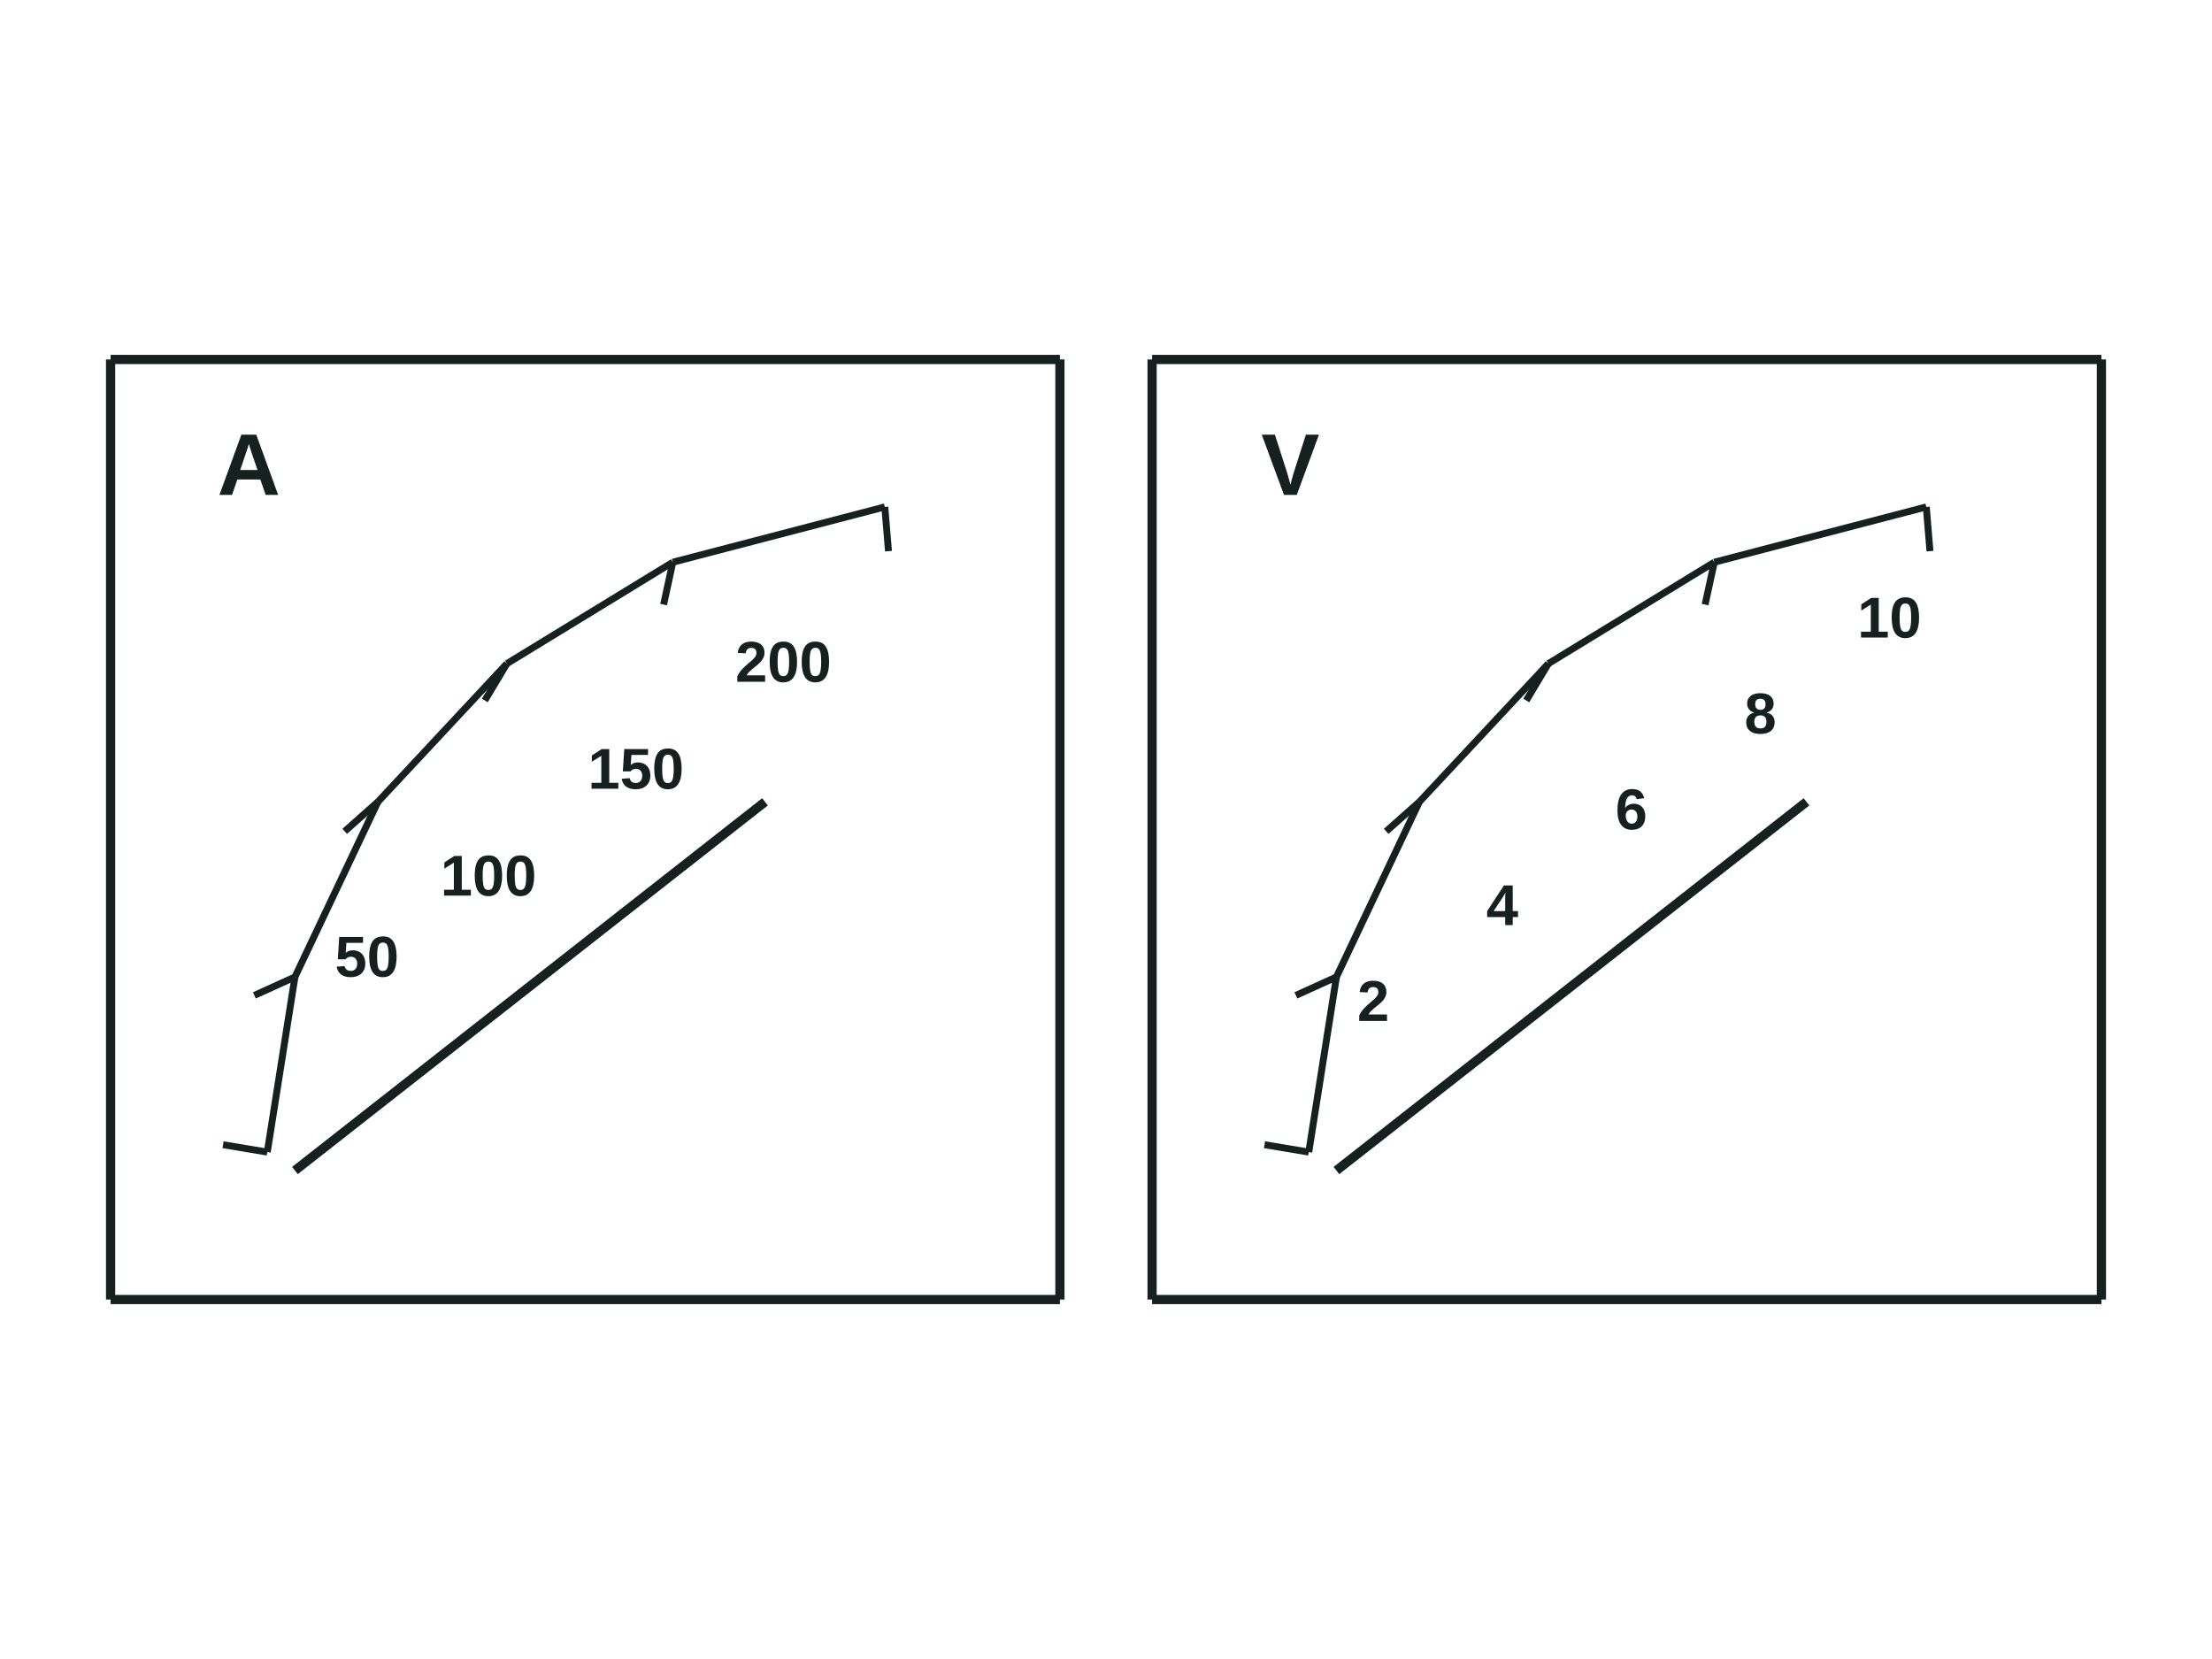
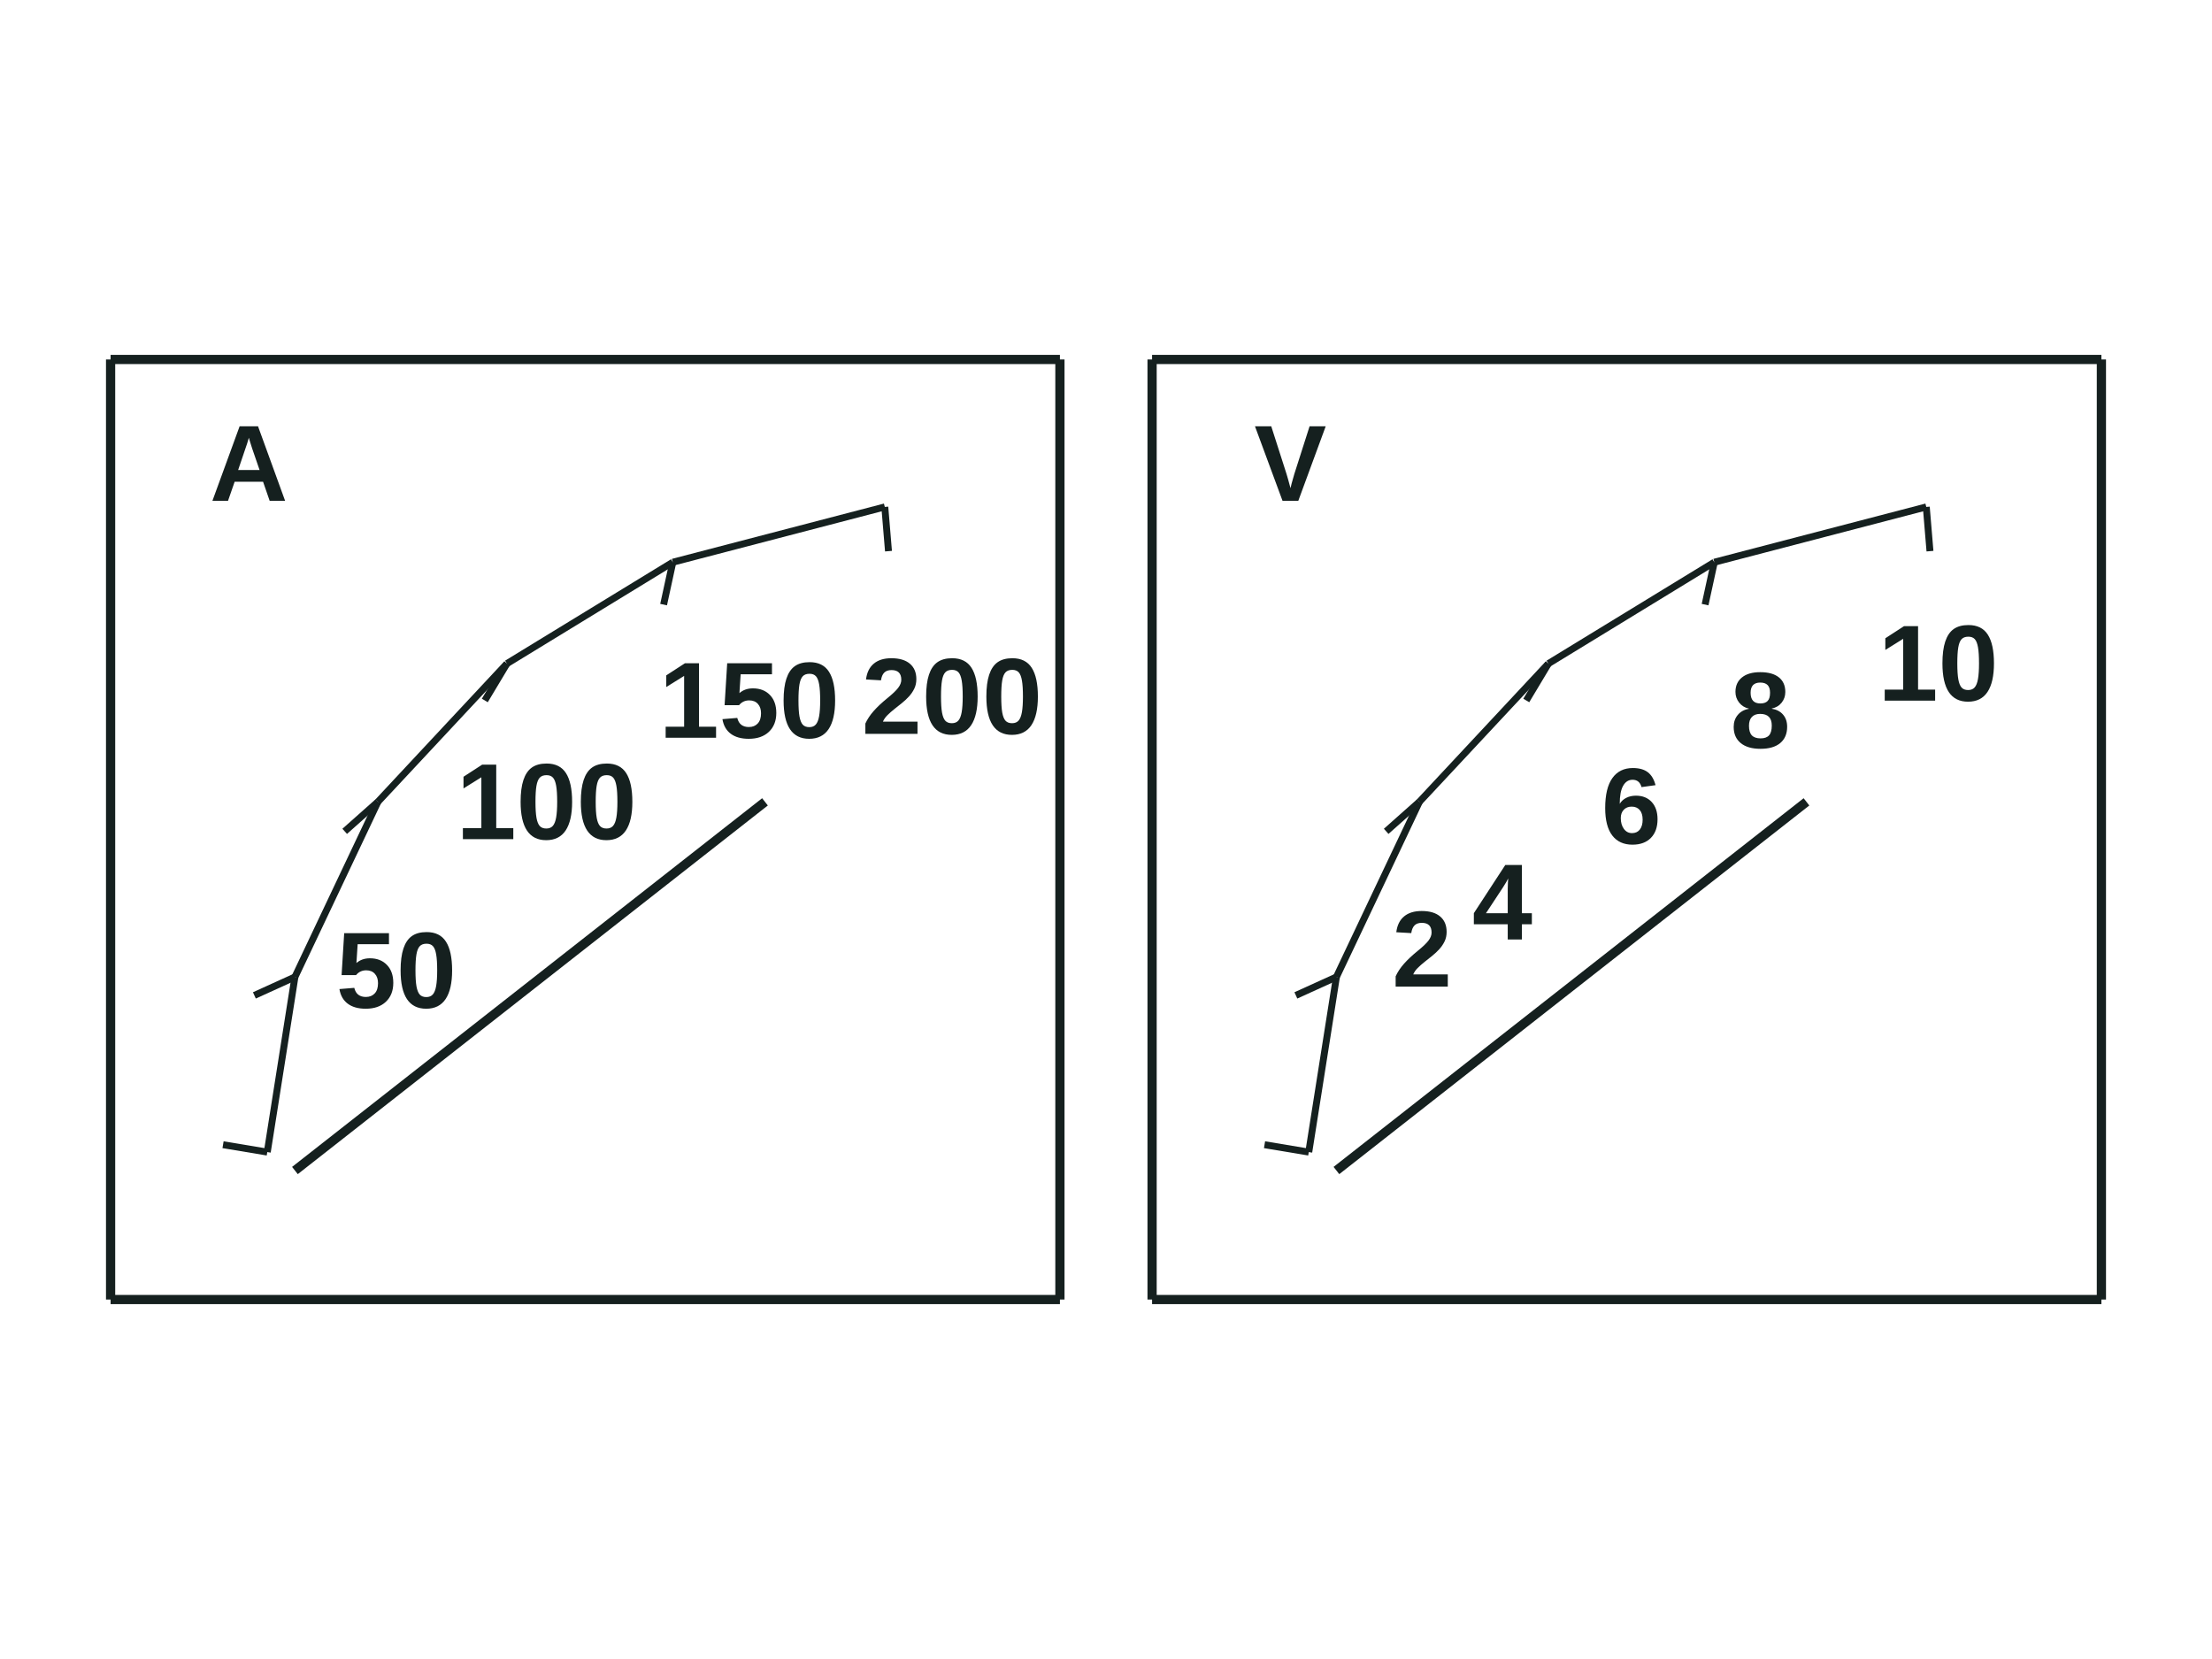
<svg xmlns="http://www.w3.org/2000/svg" width="960" height="720" style="overflow: hidden; display: block; background: var(--ld-figure-paper, #ffffff);" viewBox="0 0 960 720">
  <defs>
    <filter id="ld-fig-09_f1" width="300%" height="300%" filterUnits="userSpaceOnUse">
      <feOffset in="SourceGraphic" result="offOut" dx="5" dy="5" />
      <feColorMatrix in="offOut" result="colorOut" type="matrix" values="0.1 0 0 0 0  0 0.1 0 0 0  0 0 0.1 0 0  0 0 0 1 0" />
      <feGaussianBlur in="colorOut" result="blurOut" stdDeviation="3" />
      <feBlend in="SourceGraphic" in2="blurOut" mode="normal" />
    </filter>
    <clipPath id="ld-fig-09_ClipFull">
      <rect x="0" y="0" width="960" height="720" rx="10" ry="10" />
    </clipPath>
  </defs>
  <g />
  <g />
  <g />
  <g>
    <polygon id="ld-fig-09_ld-amp-frame" fill="var(--ld-figure-paper, #ffffff)" pointer-events="visiblePainted" fill-opacity="1" tabindex="-1" stroke="none" fill-rule="evenodd" points="48,564 460,564 460,156 48,156" display="inline" style="position: absolute; transition: fill 100ms, fill-opacity 100ms, stroke 100ms, stroke-opacity 100ms, stroke-width 100ms; clip-path: url(&quot;#ld-fig-09_ClipFull&quot;); visibility: inherit;" />
    <polygon id="ld-fig-09_ld-volt-frame" fill="var(--ld-figure-paper, #ffffff)" pointer-events="visiblePainted" fill-opacity="1" tabindex="-1" stroke="none" fill-rule="evenodd" points="500,564 912,564 912,156 500,156" display="inline" style="position: absolute; transition: fill 100ms, fill-opacity 100ms, stroke 100ms, stroke-opacity 100ms, stroke-width 100ms; clip-path: url(&quot;#ld-fig-09_ClipFull&quot;); visibility: inherit;" />
  </g>
  <g />
  <g>
    <path id="ld-fig-09_jxgBoard1G1" stroke-linecap="round" stroke-linejoin="round" fill-rule="evenodd" stroke="#D55E00" stroke-opacity="1" stroke-width="1px" pointer-events="visibleStroke" fill-opacity="0" tabindex="null" d="M 0 0" display="none" style="position: absolute; transition: fill 100ms, fill-opacity 100ms, stroke 100ms, stroke-opacity 100ms, stroke-width 100ms; clip-path: url(&quot;#ld-fig-09_ClipFull&quot;); visibility: hidden;" />
    <path id="ld-fig-09_jxgBoard1G2" stroke-linecap="round" stroke-linejoin="round" fill-rule="evenodd" stroke="#D55E00" stroke-opacity="1" stroke-width="1px" pointer-events="visibleStroke" fill-opacity="0" tabindex="null" d="M 0 0" display="none" style="position: absolute; transition: fill 100ms, fill-opacity 100ms, stroke 100ms, stroke-opacity 100ms, stroke-width 100ms; clip-path: url(&quot;#ld-fig-09_ClipFull&quot;); visibility: hidden;" />
    <line id="ld-fig-09_jxgBoard1L7" stroke="var(--ld-figure-ink, #15201f)" stroke-opacity="1" stroke-width="4px" pointer-events="visibleStroke" fill-opacity="0" tabindex="-1" x1="460" y1="564" x2="460" y2="156" stroke-linecap="butt" display="inline" style="position: absolute; clip-path: url(&quot;#ld-fig-09_ClipFull&quot;); visibility: inherit;" />
    <line id="ld-fig-09_jxgBoard1L8" stroke="var(--ld-figure-ink, #15201f)" stroke-opacity="1" stroke-width="4px" pointer-events="visibleStroke" fill-opacity="0" tabindex="-1" x1="460" y1="156" x2="48" y2="156" stroke-linecap="butt" display="inline" style="position: absolute; clip-path: url(&quot;#ld-fig-09_ClipFull&quot;); visibility: inherit;" />
    <line id="ld-fig-09_jxgBoard1L9" stroke="var(--ld-figure-ink, #15201f)" stroke-opacity="1" stroke-width="4px" pointer-events="visibleStroke" fill-opacity="0" tabindex="-1" x1="48" y1="156" x2="48" y2="564" stroke-linecap="butt" display="inline" style="position: absolute; clip-path: url(&quot;#ld-fig-09_ClipFull&quot;); visibility: inherit;" />
    <line id="ld-fig-09_jxgBoard1L10" stroke="var(--ld-figure-ink, #15201f)" stroke-opacity="1" stroke-width="4px" pointer-events="visibleStroke" fill-opacity="0" tabindex="-1" x1="48" y1="564" x2="460" y2="564" stroke-linecap="butt" display="inline" style="position: absolute; clip-path: url(&quot;#ld-fig-09_ClipFull&quot;); visibility: inherit;" />
    <line id="ld-fig-09_jxgBoard1L52" stroke="var(--ld-figure-ink, #15201f)" stroke-opacity="1" stroke-width="4px" pointer-events="visibleStroke" fill-opacity="0" tabindex="-1" x1="912" y1="564" x2="912" y2="156" stroke-linecap="butt" display="inline" style="position: absolute; clip-path: url(&quot;#ld-fig-09_ClipFull&quot;); visibility: inherit;" />
    <line id="ld-fig-09_jxgBoard1L53" stroke="var(--ld-figure-ink, #15201f)" stroke-opacity="1" stroke-width="4px" pointer-events="visibleStroke" fill-opacity="0" tabindex="-1" x1="912" y1="156" x2="500" y2="156" stroke-linecap="butt" display="inline" style="position: absolute; clip-path: url(&quot;#ld-fig-09_ClipFull&quot;); visibility: inherit;" />
    <line id="ld-fig-09_jxgBoard1L54" stroke="var(--ld-figure-ink, #15201f)" stroke-opacity="1" stroke-width="4px" pointer-events="visibleStroke" fill-opacity="0" tabindex="-1" x1="500" y1="156" x2="500" y2="564" stroke-linecap="butt" display="inline" style="position: absolute; clip-path: url(&quot;#ld-fig-09_ClipFull&quot;); visibility: inherit;" />
    <line id="ld-fig-09_jxgBoard1L55" stroke="var(--ld-figure-ink, #15201f)" stroke-opacity="1" stroke-width="4px" pointer-events="visibleStroke" fill-opacity="0" tabindex="-1" x1="500" y1="564" x2="912" y2="564" stroke-linecap="butt" display="inline" style="position: absolute; clip-path: url(&quot;#ld-fig-09_ClipFull&quot;); visibility: inherit;" />
  </g>
  <g />
  <g>
    <line id="ld-fig-09_ld-amp-scale-1" stroke="var(--ld-figure-ink, #15201f)" stroke-opacity="1" stroke-width="3px" pointer-events="visibleStroke" fill-opacity="0" tabindex="-1" x1="116" y1="500" x2="128" y2="424" stroke-linecap="butt" display="inline" style="position: absolute; clip-path: url(&quot;#ld-fig-09_ClipFull&quot;); visibility: inherit;" />
    <line id="ld-fig-09_ld-amp-scale-2" stroke="var(--ld-figure-ink, #15201f)" stroke-opacity="1" stroke-width="3px" pointer-events="visibleStroke" fill-opacity="0" tabindex="-1" x1="128" y1="424" x2="164" y2="348" stroke-linecap="butt" display="inline" style="position: absolute; clip-path: url(&quot;#ld-fig-09_ClipFull&quot;); visibility: inherit;" />
    <line id="ld-fig-09_ld-amp-scale-3" stroke="var(--ld-figure-ink, #15201f)" stroke-opacity="1" stroke-width="3px" pointer-events="visibleStroke" fill-opacity="0" tabindex="-1" x1="164" y1="348" x2="220" y2="288" stroke-linecap="butt" display="inline" style="position: absolute; clip-path: url(&quot;#ld-fig-09_ClipFull&quot;); visibility: inherit;" />
    <line id="ld-fig-09_ld-amp-scale-4" stroke="var(--ld-figure-ink, #15201f)" stroke-opacity="1" stroke-width="3px" pointer-events="visibleStroke" fill-opacity="0" tabindex="-1" x1="220" y1="288" x2="292" y2="244" stroke-linecap="butt" display="inline" style="position: absolute; clip-path: url(&quot;#ld-fig-09_ClipFull&quot;); visibility: inherit;" />
    <line id="ld-fig-09_ld-amp-scale-5" stroke="var(--ld-figure-ink, #15201f)" stroke-opacity="1" stroke-width="3px" pointer-events="visibleStroke" fill-opacity="0" tabindex="-1" x1="292" y1="244" x2="384" y2="220" stroke-linecap="butt" display="inline" style="position: absolute; clip-path: url(&quot;#ld-fig-09_ClipFull&quot;); visibility: inherit;" />
    <line id="ld-fig-09_ld-amp-tick-0" stroke="var(--ld-figure-ink, #15201f)" stroke-opacity="1" stroke-width="3px" pointer-events="visibleStroke" fill-opacity="0" tabindex="-1" x1="116" y1="500" x2="96.8" y2="496.8" stroke-linecap="butt" display="inline" style="position: absolute; clip-path: url(&quot;#ld-fig-09_ClipFull&quot;); visibility: inherit;" />
    <line id="ld-fig-09_ld-amp-tick-1" stroke="var(--ld-figure-ink, #15201f)" stroke-opacity="1" stroke-width="3px" pointer-events="visibleStroke" fill-opacity="0" tabindex="-1" x1="128" y1="424" x2="110.4" y2="432" stroke-linecap="butt" display="inline" style="position: absolute; clip-path: url(&quot;#ld-fig-09_ClipFull&quot;); visibility: inherit;" />
    <line id="ld-fig-09_ld-amp-tick-2" stroke="var(--ld-figure-ink, #15201f)" stroke-opacity="1" stroke-width="3px" pointer-events="visibleStroke" fill-opacity="0" tabindex="-1" x1="164" y1="348" x2="149.6" y2="360.8" stroke-linecap="butt" display="inline" style="position: absolute; clip-path: url(&quot;#ld-fig-09_ClipFull&quot;); visibility: inherit;" />
    <line id="ld-fig-09_ld-amp-tick-3" stroke="var(--ld-figure-ink, #15201f)" stroke-opacity="1" stroke-width="3px" pointer-events="visibleStroke" fill-opacity="0" tabindex="-1" x1="220" y1="288" x2="210.4" y2="304" stroke-linecap="butt" display="inline" style="position: absolute; clip-path: url(&quot;#ld-fig-09_ClipFull&quot;); visibility: inherit;" />
    <line id="ld-fig-09_ld-amp-tick-4" stroke="var(--ld-figure-ink, #15201f)" stroke-opacity="1" stroke-width="3px" pointer-events="visibleStroke" fill-opacity="0" tabindex="-1" x1="292" y1="244" x2="288" y2="262.4" stroke-linecap="butt" display="inline" style="position: absolute; clip-path: url(&quot;#ld-fig-09_ClipFull&quot;); visibility: inherit;" />
    <line id="ld-fig-09_ld-amp-tick-5" stroke="var(--ld-figure-ink, #15201f)" stroke-opacity="1" stroke-width="3px" pointer-events="visibleStroke" fill-opacity="0" tabindex="-1" x1="384" y1="220" x2="385.6" y2="239.2" stroke-linecap="butt" display="inline" style="position: absolute; clip-path: url(&quot;#ld-fig-09_ClipFull&quot;); visibility: inherit;" />
    <line id="ld-fig-09_ld-amp-needle" stroke="var(--ld-figure-accent, #15201f)" stroke-opacity="1" stroke-width="4px" pointer-events="visibleStroke" fill-opacity="0" tabindex="-1" x1="128" y1="508" x2="332" y2="348" stroke-linecap="butt" display="inline" style="position: absolute; clip-path: url(&quot;#ld-fig-09_ClipFull&quot;); visibility: inherit;" />
    <line id="ld-fig-09_ld-volt-scale-1" stroke="var(--ld-figure-ink, #15201f)" stroke-opacity="1" stroke-width="3px" pointer-events="visibleStroke" fill-opacity="0" tabindex="-1" x1="568" y1="500" x2="580" y2="424" stroke-linecap="butt" display="inline" style="position: absolute; clip-path: url(&quot;#ld-fig-09_ClipFull&quot;); visibility: inherit;" />
    <line id="ld-fig-09_ld-volt-scale-2" stroke="var(--ld-figure-ink, #15201f)" stroke-opacity="1" stroke-width="3px" pointer-events="visibleStroke" fill-opacity="0" tabindex="-1" x1="580" y1="424" x2="616" y2="348" stroke-linecap="butt" display="inline" style="position: absolute; clip-path: url(&quot;#ld-fig-09_ClipFull&quot;); visibility: inherit;" />
    <line id="ld-fig-09_ld-volt-scale-3" stroke="var(--ld-figure-ink, #15201f)" stroke-opacity="1" stroke-width="3px" pointer-events="visibleStroke" fill-opacity="0" tabindex="-1" x1="616" y1="348" x2="672" y2="288" stroke-linecap="butt" display="inline" style="position: absolute; clip-path: url(&quot;#ld-fig-09_ClipFull&quot;); visibility: inherit;" />
    <line id="ld-fig-09_ld-volt-scale-4" stroke="var(--ld-figure-ink, #15201f)" stroke-opacity="1" stroke-width="3px" pointer-events="visibleStroke" fill-opacity="0" tabindex="-1" x1="672" y1="288" x2="744" y2="244" stroke-linecap="butt" display="inline" style="position: absolute; clip-path: url(&quot;#ld-fig-09_ClipFull&quot;); visibility: inherit;" />
    <line id="ld-fig-09_ld-volt-scale-5" stroke="var(--ld-figure-ink, #15201f)" stroke-opacity="1" stroke-width="3px" pointer-events="visibleStroke" fill-opacity="0" tabindex="-1" x1="744" y1="244" x2="836" y2="220" stroke-linecap="butt" display="inline" style="position: absolute; clip-path: url(&quot;#ld-fig-09_ClipFull&quot;); visibility: inherit;" />
    <line id="ld-fig-09_ld-volt-tick-0" stroke="var(--ld-figure-ink, #15201f)" stroke-opacity="1" stroke-width="3px" pointer-events="visibleStroke" fill-opacity="0" tabindex="-1" x1="568" y1="500" x2="548.8" y2="496.8" stroke-linecap="butt" display="inline" style="position: absolute; clip-path: url(&quot;#ld-fig-09_ClipFull&quot;); visibility: inherit;" />
    <line id="ld-fig-09_ld-volt-tick-1" stroke="var(--ld-figure-ink, #15201f)" stroke-opacity="1" stroke-width="3px" pointer-events="visibleStroke" fill-opacity="0" tabindex="-1" x1="580" y1="424" x2="562.4" y2="432" stroke-linecap="butt" display="inline" style="position: absolute; clip-path: url(&quot;#ld-fig-09_ClipFull&quot;); visibility: inherit;" />
    <line id="ld-fig-09_ld-volt-tick-2" stroke="var(--ld-figure-ink, #15201f)" stroke-opacity="1" stroke-width="3px" pointer-events="visibleStroke" fill-opacity="0" tabindex="-1" x1="616" y1="348" x2="601.6" y2="360.8" stroke-linecap="butt" display="inline" style="position: absolute; clip-path: url(&quot;#ld-fig-09_ClipFull&quot;); visibility: inherit;" />
    <line id="ld-fig-09_ld-volt-tick-3" stroke="var(--ld-figure-ink, #15201f)" stroke-opacity="1" stroke-width="3px" pointer-events="visibleStroke" fill-opacity="0" tabindex="-1" x1="672" y1="288" x2="662.4" y2="304" stroke-linecap="butt" display="inline" style="position: absolute; clip-path: url(&quot;#ld-fig-09_ClipFull&quot;); visibility: inherit;" />
    <line id="ld-fig-09_ld-volt-tick-4" stroke="var(--ld-figure-ink, #15201f)" stroke-opacity="1" stroke-width="3px" pointer-events="visibleStroke" fill-opacity="0" tabindex="-1" x1="744" y1="244" x2="740" y2="262.4" stroke-linecap="butt" display="inline" style="position: absolute; clip-path: url(&quot;#ld-fig-09_ClipFull&quot;); visibility: inherit;" />
    <line id="ld-fig-09_ld-volt-tick-5" stroke="var(--ld-figure-ink, #15201f)" stroke-opacity="1" stroke-width="3px" pointer-events="visibleStroke" fill-opacity="0" tabindex="-1" x1="836" y1="220" x2="837.6" y2="239.2" stroke-linecap="butt" display="inline" style="position: absolute; clip-path: url(&quot;#ld-fig-09_ClipFull&quot;); visibility: inherit;" />
    <line id="ld-fig-09_ld-volt-needle" stroke="var(--ld-figure-accent, #15201f)" stroke-opacity="1" stroke-width="4px" pointer-events="visibleStroke" fill-opacity="0" tabindex="-1" x1="580" y1="508" x2="784" y2="348" stroke-linecap="butt" display="inline" style="position: absolute; clip-path: url(&quot;#ld-fig-09_ClipFull&quot;); visibility: inherit;" />
  </g>
  <g />
  <g>
    <ellipse id="ld-fig-09_jxgBoard1P3" stroke="#D55E00" stroke-opacity="1" stroke-width="2px" fill="#D55E00" pointer-events="visiblePainted" fill-opacity="1" tabindex="null" cx="48" cy="564" rx="4" ry="4" display="none" style="position: absolute; transition: fill 100ms, fill-opacity 100ms, stroke 100ms, stroke-opacity 100ms, stroke-width 100ms, width 100ms, height 100ms, rx 100ms, ry 100ms; clip-path: url(&quot;#ld-fig-09_ClipFull&quot;); visibility: hidden;" />
    <ellipse id="ld-fig-09_jxgBoard1P4" stroke="#D55E00" stroke-opacity="1" stroke-width="2px" fill="#D55E00" pointer-events="visiblePainted" fill-opacity="1" tabindex="null" cx="460" cy="564" rx="4" ry="4" display="none" style="position: absolute; transition: fill 100ms, fill-opacity 100ms, stroke 100ms, stroke-opacity 100ms, stroke-width 100ms, width 100ms, height 100ms, rx 100ms, ry 100ms; clip-path: url(&quot;#ld-fig-09_ClipFull&quot;); visibility: hidden;" />
    <ellipse id="ld-fig-09_jxgBoard1P5" stroke="#D55E00" stroke-opacity="1" stroke-width="2px" fill="#D55E00" pointer-events="visiblePainted" fill-opacity="1" tabindex="null" cx="460" cy="156" rx="4" ry="4" display="none" style="position: absolute; transition: fill 100ms, fill-opacity 100ms, stroke 100ms, stroke-opacity 100ms, stroke-width 100ms, width 100ms, height 100ms, rx 100ms, ry 100ms; clip-path: url(&quot;#ld-fig-09_ClipFull&quot;); visibility: hidden;" />
    <ellipse id="ld-fig-09_jxgBoard1P6" stroke="#D55E00" stroke-opacity="1" stroke-width="2px" fill="#D55E00" pointer-events="visiblePainted" fill-opacity="1" tabindex="null" cx="48" cy="156" rx="4" ry="4" display="none" style="position: absolute; transition: fill 100ms, fill-opacity 100ms, stroke 100ms, stroke-opacity 100ms, stroke-width 100ms, width 100ms, height 100ms, rx 100ms, ry 100ms; clip-path: url(&quot;#ld-fig-09_ClipFull&quot;); visibility: hidden;" />
    <ellipse id="ld-fig-09_jxgBoard1P12" stroke="#D55E00" stroke-opacity="1" stroke-width="2px" fill="#D55E00" pointer-events="visiblePainted" fill-opacity="1" tabindex="null" cx="116" cy="500" rx="4" ry="4" display="none" style="position: absolute; transition: fill 100ms, fill-opacity 100ms, stroke 100ms, stroke-opacity 100ms, stroke-width 100ms, width 100ms, height 100ms, rx 100ms, ry 100ms; clip-path: url(&quot;#ld-fig-09_ClipFull&quot;); visibility: hidden;" />
    <ellipse id="ld-fig-09_jxgBoard1P13" stroke="#D55E00" stroke-opacity="1" stroke-width="2px" fill="#D55E00" pointer-events="visiblePainted" fill-opacity="1" tabindex="null" cx="128" cy="424" rx="4" ry="4" display="none" style="position: absolute; transition: fill 100ms, fill-opacity 100ms, stroke 100ms, stroke-opacity 100ms, stroke-width 100ms, width 100ms, height 100ms, rx 100ms, ry 100ms; clip-path: url(&quot;#ld-fig-09_ClipFull&quot;); visibility: hidden;" />
    <ellipse id="ld-fig-09_jxgBoard1P15" stroke="#D55E00" stroke-opacity="1" stroke-width="2px" fill="#D55E00" pointer-events="visiblePainted" fill-opacity="1" tabindex="null" cx="128" cy="424" rx="4" ry="4" display="none" style="position: absolute; transition: fill 100ms, fill-opacity 100ms, stroke 100ms, stroke-opacity 100ms, stroke-width 100ms, width 100ms, height 100ms, rx 100ms, ry 100ms; clip-path: url(&quot;#ld-fig-09_ClipFull&quot;); visibility: hidden;" />
    <ellipse id="ld-fig-09_jxgBoard1P16" stroke="#D55E00" stroke-opacity="1" stroke-width="2px" fill="#D55E00" pointer-events="visiblePainted" fill-opacity="1" tabindex="null" cx="164" cy="348" rx="4" ry="4" display="none" style="position: absolute; transition: fill 100ms, fill-opacity 100ms, stroke 100ms, stroke-opacity 100ms, stroke-width 100ms, width 100ms, height 100ms, rx 100ms, ry 100ms; clip-path: url(&quot;#ld-fig-09_ClipFull&quot;); visibility: hidden;" />
    <ellipse id="ld-fig-09_jxgBoard1P18" stroke="#D55E00" stroke-opacity="1" stroke-width="2px" fill="#D55E00" pointer-events="visiblePainted" fill-opacity="1" tabindex="null" cx="164" cy="348" rx="4" ry="4" display="none" style="position: absolute; transition: fill 100ms, fill-opacity 100ms, stroke 100ms, stroke-opacity 100ms, stroke-width 100ms, width 100ms, height 100ms, rx 100ms, ry 100ms; clip-path: url(&quot;#ld-fig-09_ClipFull&quot;); visibility: hidden;" />
    <ellipse id="ld-fig-09_jxgBoard1P19" stroke="#D55E00" stroke-opacity="1" stroke-width="2px" fill="#D55E00" pointer-events="visiblePainted" fill-opacity="1" tabindex="null" cx="220" cy="288" rx="4" ry="4" display="none" style="position: absolute; transition: fill 100ms, fill-opacity 100ms, stroke 100ms, stroke-opacity 100ms, stroke-width 100ms, width 100ms, height 100ms, rx 100ms, ry 100ms; clip-path: url(&quot;#ld-fig-09_ClipFull&quot;); visibility: hidden;" />
    <ellipse id="ld-fig-09_jxgBoard1P21" stroke="#D55E00" stroke-opacity="1" stroke-width="2px" fill="#D55E00" pointer-events="visiblePainted" fill-opacity="1" tabindex="null" cx="220" cy="288" rx="4" ry="4" display="none" style="position: absolute; transition: fill 100ms, fill-opacity 100ms, stroke 100ms, stroke-opacity 100ms, stroke-width 100ms, width 100ms, height 100ms, rx 100ms, ry 100ms; clip-path: url(&quot;#ld-fig-09_ClipFull&quot;); visibility: hidden;" />
    <ellipse id="ld-fig-09_jxgBoard1P22" stroke="#D55E00" stroke-opacity="1" stroke-width="2px" fill="#D55E00" pointer-events="visiblePainted" fill-opacity="1" tabindex="null" cx="292" cy="244" rx="4" ry="4" display="none" style="position: absolute; transition: fill 100ms, fill-opacity 100ms, stroke 100ms, stroke-opacity 100ms, stroke-width 100ms, width 100ms, height 100ms, rx 100ms, ry 100ms; clip-path: url(&quot;#ld-fig-09_ClipFull&quot;); visibility: hidden;" />
    <ellipse id="ld-fig-09_jxgBoard1P24" stroke="#D55E00" stroke-opacity="1" stroke-width="2px" fill="#D55E00" pointer-events="visiblePainted" fill-opacity="1" tabindex="null" cx="292" cy="244" rx="4" ry="4" display="none" style="position: absolute; transition: fill 100ms, fill-opacity 100ms, stroke 100ms, stroke-opacity 100ms, stroke-width 100ms, width 100ms, height 100ms, rx 100ms, ry 100ms; clip-path: url(&quot;#ld-fig-09_ClipFull&quot;); visibility: hidden;" />
    <ellipse id="ld-fig-09_jxgBoard1P25" stroke="#D55E00" stroke-opacity="1" stroke-width="2px" fill="#D55E00" pointer-events="visiblePainted" fill-opacity="1" tabindex="null" cx="384" cy="220" rx="4" ry="4" display="none" style="position: absolute; transition: fill 100ms, fill-opacity 100ms, stroke 100ms, stroke-opacity 100ms, stroke-width 100ms, width 100ms, height 100ms, rx 100ms, ry 100ms; clip-path: url(&quot;#ld-fig-09_ClipFull&quot;); visibility: hidden;" />
    <ellipse id="ld-fig-09_jxgBoard1P27" stroke="#D55E00" stroke-opacity="1" stroke-width="2px" fill="#D55E00" pointer-events="visiblePainted" fill-opacity="1" tabindex="null" cx="116" cy="500" rx="4" ry="4" display="none" style="position: absolute; transition: fill 100ms, fill-opacity 100ms, stroke 100ms, stroke-opacity 100ms, stroke-width 100ms, width 100ms, height 100ms, rx 100ms, ry 100ms; clip-path: url(&quot;#ld-fig-09_ClipFull&quot;); visibility: hidden;" />
    <ellipse id="ld-fig-09_jxgBoard1P28" stroke="#D55E00" stroke-opacity="1" stroke-width="2px" fill="#D55E00" pointer-events="visiblePainted" fill-opacity="1" tabindex="null" cx="96.8" cy="496.8" rx="4" ry="4" display="none" style="position: absolute; transition: fill 100ms, fill-opacity 100ms, stroke 100ms, stroke-opacity 100ms, stroke-width 100ms, width 100ms, height 100ms, rx 100ms, ry 100ms; clip-path: url(&quot;#ld-fig-09_ClipFull&quot;); visibility: hidden;" />
    <ellipse id="ld-fig-09_jxgBoard1P30" stroke="#D55E00" stroke-opacity="1" stroke-width="2px" fill="#D55E00" pointer-events="visiblePainted" fill-opacity="1" tabindex="null" cx="128" cy="424" rx="4" ry="4" display="none" style="position: absolute; transition: fill 100ms, fill-opacity 100ms, stroke 100ms, stroke-opacity 100ms, stroke-width 100ms, width 100ms, height 100ms, rx 100ms, ry 100ms; clip-path: url(&quot;#ld-fig-09_ClipFull&quot;); visibility: hidden;" />
    <ellipse id="ld-fig-09_jxgBoard1P31" stroke="#D55E00" stroke-opacity="1" stroke-width="2px" fill="#D55E00" pointer-events="visiblePainted" fill-opacity="1" tabindex="null" cx="110.4" cy="432" rx="4" ry="4" display="none" style="position: absolute; transition: fill 100ms, fill-opacity 100ms, stroke 100ms, stroke-opacity 100ms, stroke-width 100ms, width 100ms, height 100ms, rx 100ms, ry 100ms; clip-path: url(&quot;#ld-fig-09_ClipFull&quot;); visibility: hidden;" />
    <ellipse id="ld-fig-09_jxgBoard1P33" stroke="#D55E00" stroke-opacity="1" stroke-width="2px" fill="#D55E00" pointer-events="visiblePainted" fill-opacity="1" tabindex="null" cx="164" cy="348" rx="4" ry="4" display="none" style="position: absolute; transition: fill 100ms, fill-opacity 100ms, stroke 100ms, stroke-opacity 100ms, stroke-width 100ms, width 100ms, height 100ms, rx 100ms, ry 100ms; clip-path: url(&quot;#ld-fig-09_ClipFull&quot;); visibility: hidden;" />
    <ellipse id="ld-fig-09_jxgBoard1P34" stroke="#D55E00" stroke-opacity="1" stroke-width="2px" fill="#D55E00" pointer-events="visiblePainted" fill-opacity="1" tabindex="null" cx="149.6" cy="360.8" rx="4" ry="4" display="none" style="position: absolute; transition: fill 100ms, fill-opacity 100ms, stroke 100ms, stroke-opacity 100ms, stroke-width 100ms, width 100ms, height 100ms, rx 100ms, ry 100ms; clip-path: url(&quot;#ld-fig-09_ClipFull&quot;); visibility: hidden;" />
    <ellipse id="ld-fig-09_jxgBoard1P36" stroke="#D55E00" stroke-opacity="1" stroke-width="2px" fill="#D55E00" pointer-events="visiblePainted" fill-opacity="1" tabindex="null" cx="220" cy="288" rx="4" ry="4" display="none" style="position: absolute; transition: fill 100ms, fill-opacity 100ms, stroke 100ms, stroke-opacity 100ms, stroke-width 100ms, width 100ms, height 100ms, rx 100ms, ry 100ms; clip-path: url(&quot;#ld-fig-09_ClipFull&quot;); visibility: hidden;" />
    <ellipse id="ld-fig-09_jxgBoard1P37" stroke="#D55E00" stroke-opacity="1" stroke-width="2px" fill="#D55E00" pointer-events="visiblePainted" fill-opacity="1" tabindex="null" cx="210.4" cy="304" rx="4" ry="4" display="none" style="position: absolute; transition: fill 100ms, fill-opacity 100ms, stroke 100ms, stroke-opacity 100ms, stroke-width 100ms, width 100ms, height 100ms, rx 100ms, ry 100ms; clip-path: url(&quot;#ld-fig-09_ClipFull&quot;); visibility: hidden;" />
    <ellipse id="ld-fig-09_jxgBoard1P39" stroke="#D55E00" stroke-opacity="1" stroke-width="2px" fill="#D55E00" pointer-events="visiblePainted" fill-opacity="1" tabindex="null" cx="292" cy="244" rx="4" ry="4" display="none" style="position: absolute; transition: fill 100ms, fill-opacity 100ms, stroke 100ms, stroke-opacity 100ms, stroke-width 100ms, width 100ms, height 100ms, rx 100ms, ry 100ms; clip-path: url(&quot;#ld-fig-09_ClipFull&quot;); visibility: hidden;" />
    <ellipse id="ld-fig-09_jxgBoard1P40" stroke="#D55E00" stroke-opacity="1" stroke-width="2px" fill="#D55E00" pointer-events="visiblePainted" fill-opacity="1" tabindex="null" cx="288" cy="262.4" rx="4" ry="4" display="none" style="position: absolute; transition: fill 100ms, fill-opacity 100ms, stroke 100ms, stroke-opacity 100ms, stroke-width 100ms, width 100ms, height 100ms, rx 100ms, ry 100ms; clip-path: url(&quot;#ld-fig-09_ClipFull&quot;); visibility: hidden;" />
    <ellipse id="ld-fig-09_jxgBoard1P42" stroke="#D55E00" stroke-opacity="1" stroke-width="2px" fill="#D55E00" pointer-events="visiblePainted" fill-opacity="1" tabindex="null" cx="384" cy="220" rx="4" ry="4" display="none" style="position: absolute; transition: fill 100ms, fill-opacity 100ms, stroke 100ms, stroke-opacity 100ms, stroke-width 100ms, width 100ms, height 100ms, rx 100ms, ry 100ms; clip-path: url(&quot;#ld-fig-09_ClipFull&quot;); visibility: hidden;" />
    <ellipse id="ld-fig-09_jxgBoard1P43" stroke="#D55E00" stroke-opacity="1" stroke-width="2px" fill="#D55E00" pointer-events="visiblePainted" fill-opacity="1" tabindex="null" cx="385.6" cy="239.2" rx="4" ry="4" display="none" style="position: absolute; transition: fill 100ms, fill-opacity 100ms, stroke 100ms, stroke-opacity 100ms, stroke-width 100ms, width 100ms, height 100ms, rx 100ms, ry 100ms; clip-path: url(&quot;#ld-fig-09_ClipFull&quot;); visibility: hidden;" />
    <ellipse id="ld-fig-09_jxgBoard1P45" stroke="#D55E00" stroke-opacity="1" stroke-width="2px" fill="#D55E00" pointer-events="visiblePainted" fill-opacity="1" tabindex="null" cx="128" cy="508" rx="4" ry="4" display="none" style="position: absolute; transition: fill 100ms, fill-opacity 100ms, stroke 100ms, stroke-opacity 100ms, stroke-width 100ms, width 100ms, height 100ms, rx 100ms, ry 100ms; clip-path: url(&quot;#ld-fig-09_ClipFull&quot;); visibility: hidden;" />
    <ellipse id="ld-fig-09_jxgBoard1P46" stroke="#D55E00" stroke-opacity="1" stroke-width="2px" fill="#D55E00" pointer-events="visiblePainted" fill-opacity="1" tabindex="null" cx="332" cy="348" rx="4" ry="4" display="none" style="position: absolute; transition: fill 100ms, fill-opacity 100ms, stroke 100ms, stroke-opacity 100ms, stroke-width 100ms, width 100ms, height 100ms, rx 100ms, ry 100ms; clip-path: url(&quot;#ld-fig-09_ClipFull&quot;); visibility: hidden;" />
    <ellipse id="ld-fig-09_jxgBoard1P48" stroke="#D55E00" stroke-opacity="1" stroke-width="2px" fill="#D55E00" pointer-events="visiblePainted" fill-opacity="1" tabindex="null" cx="500" cy="564" rx="4" ry="4" display="none" style="position: absolute; transition: fill 100ms, fill-opacity 100ms, stroke 100ms, stroke-opacity 100ms, stroke-width 100ms, width 100ms, height 100ms, rx 100ms, ry 100ms; clip-path: url(&quot;#ld-fig-09_ClipFull&quot;); visibility: hidden;" />
    <ellipse id="ld-fig-09_jxgBoard1P49" stroke="#D55E00" stroke-opacity="1" stroke-width="2px" fill="#D55E00" pointer-events="visiblePainted" fill-opacity="1" tabindex="null" cx="912" cy="564" rx="4" ry="4" display="none" style="position: absolute; transition: fill 100ms, fill-opacity 100ms, stroke 100ms, stroke-opacity 100ms, stroke-width 100ms, width 100ms, height 100ms, rx 100ms, ry 100ms; clip-path: url(&quot;#ld-fig-09_ClipFull&quot;); visibility: hidden;" />
    <ellipse id="ld-fig-09_jxgBoard1P50" stroke="#D55E00" stroke-opacity="1" stroke-width="2px" fill="#D55E00" pointer-events="visiblePainted" fill-opacity="1" tabindex="null" cx="912" cy="156" rx="4" ry="4" display="none" style="position: absolute; transition: fill 100ms, fill-opacity 100ms, stroke 100ms, stroke-opacity 100ms, stroke-width 100ms, width 100ms, height 100ms, rx 100ms, ry 100ms; clip-path: url(&quot;#ld-fig-09_ClipFull&quot;); visibility: hidden;" />
    <ellipse id="ld-fig-09_jxgBoard1P51" stroke="#D55E00" stroke-opacity="1" stroke-width="2px" fill="#D55E00" pointer-events="visiblePainted" fill-opacity="1" tabindex="null" cx="500" cy="156" rx="4" ry="4" display="none" style="position: absolute; transition: fill 100ms, fill-opacity 100ms, stroke 100ms, stroke-opacity 100ms, stroke-width 100ms, width 100ms, height 100ms, rx 100ms, ry 100ms; clip-path: url(&quot;#ld-fig-09_ClipFull&quot;); visibility: hidden;" />
    <ellipse id="ld-fig-09_jxgBoard1P57" stroke="#D55E00" stroke-opacity="1" stroke-width="2px" fill="#D55E00" pointer-events="visiblePainted" fill-opacity="1" tabindex="null" cx="568" cy="500" rx="4" ry="4" display="none" style="position: absolute; transition: fill 100ms, fill-opacity 100ms, stroke 100ms, stroke-opacity 100ms, stroke-width 100ms, width 100ms, height 100ms, rx 100ms, ry 100ms; clip-path: url(&quot;#ld-fig-09_ClipFull&quot;); visibility: hidden;" />
    <ellipse id="ld-fig-09_jxgBoard1P58" stroke="#D55E00" stroke-opacity="1" stroke-width="2px" fill="#D55E00" pointer-events="visiblePainted" fill-opacity="1" tabindex="null" cx="580" cy="424" rx="4" ry="4" display="none" style="position: absolute; transition: fill 100ms, fill-opacity 100ms, stroke 100ms, stroke-opacity 100ms, stroke-width 100ms, width 100ms, height 100ms, rx 100ms, ry 100ms; clip-path: url(&quot;#ld-fig-09_ClipFull&quot;); visibility: hidden;" />
    <ellipse id="ld-fig-09_jxgBoard1P60" stroke="#D55E00" stroke-opacity="1" stroke-width="2px" fill="#D55E00" pointer-events="visiblePainted" fill-opacity="1" tabindex="null" cx="580" cy="424" rx="4" ry="4" display="none" style="position: absolute; transition: fill 100ms, fill-opacity 100ms, stroke 100ms, stroke-opacity 100ms, stroke-width 100ms, width 100ms, height 100ms, rx 100ms, ry 100ms; clip-path: url(&quot;#ld-fig-09_ClipFull&quot;); visibility: hidden;" />
    <ellipse id="ld-fig-09_jxgBoard1P61" stroke="#D55E00" stroke-opacity="1" stroke-width="2px" fill="#D55E00" pointer-events="visiblePainted" fill-opacity="1" tabindex="null" cx="616" cy="348" rx="4" ry="4" display="none" style="position: absolute; transition: fill 100ms, fill-opacity 100ms, stroke 100ms, stroke-opacity 100ms, stroke-width 100ms, width 100ms, height 100ms, rx 100ms, ry 100ms; clip-path: url(&quot;#ld-fig-09_ClipFull&quot;); visibility: hidden;" />
    <ellipse id="ld-fig-09_jxgBoard1P63" stroke="#D55E00" stroke-opacity="1" stroke-width="2px" fill="#D55E00" pointer-events="visiblePainted" fill-opacity="1" tabindex="null" cx="616" cy="348" rx="4" ry="4" display="none" style="position: absolute; transition: fill 100ms, fill-opacity 100ms, stroke 100ms, stroke-opacity 100ms, stroke-width 100ms, width 100ms, height 100ms, rx 100ms, ry 100ms; clip-path: url(&quot;#ld-fig-09_ClipFull&quot;); visibility: hidden;" />
    <ellipse id="ld-fig-09_jxgBoard1P64" stroke="#D55E00" stroke-opacity="1" stroke-width="2px" fill="#D55E00" pointer-events="visiblePainted" fill-opacity="1" tabindex="null" cx="672" cy="288" rx="4" ry="4" display="none" style="position: absolute; transition: fill 100ms, fill-opacity 100ms, stroke 100ms, stroke-opacity 100ms, stroke-width 100ms, width 100ms, height 100ms, rx 100ms, ry 100ms; clip-path: url(&quot;#ld-fig-09_ClipFull&quot;); visibility: hidden;" />
    <ellipse id="ld-fig-09_jxgBoard1P66" stroke="#D55E00" stroke-opacity="1" stroke-width="2px" fill="#D55E00" pointer-events="visiblePainted" fill-opacity="1" tabindex="null" cx="672" cy="288" rx="4" ry="4" display="none" style="position: absolute; transition: fill 100ms, fill-opacity 100ms, stroke 100ms, stroke-opacity 100ms, stroke-width 100ms, width 100ms, height 100ms, rx 100ms, ry 100ms; clip-path: url(&quot;#ld-fig-09_ClipFull&quot;); visibility: hidden;" />
    <ellipse id="ld-fig-09_jxgBoard1P67" stroke="#D55E00" stroke-opacity="1" stroke-width="2px" fill="#D55E00" pointer-events="visiblePainted" fill-opacity="1" tabindex="null" cx="744" cy="244" rx="4" ry="4" display="none" style="position: absolute; transition: fill 100ms, fill-opacity 100ms, stroke 100ms, stroke-opacity 100ms, stroke-width 100ms, width 100ms, height 100ms, rx 100ms, ry 100ms; clip-path: url(&quot;#ld-fig-09_ClipFull&quot;); visibility: hidden;" />
    <ellipse id="ld-fig-09_jxgBoard1P69" stroke="#D55E00" stroke-opacity="1" stroke-width="2px" fill="#D55E00" pointer-events="visiblePainted" fill-opacity="1" tabindex="null" cx="744" cy="244" rx="4" ry="4" display="none" style="position: absolute; transition: fill 100ms, fill-opacity 100ms, stroke 100ms, stroke-opacity 100ms, stroke-width 100ms, width 100ms, height 100ms, rx 100ms, ry 100ms; clip-path: url(&quot;#ld-fig-09_ClipFull&quot;); visibility: hidden;" />
    <ellipse id="ld-fig-09_jxgBoard1P70" stroke="#D55E00" stroke-opacity="1" stroke-width="2px" fill="#D55E00" pointer-events="visiblePainted" fill-opacity="1" tabindex="null" cx="836" cy="220" rx="4" ry="4" display="none" style="position: absolute; transition: fill 100ms, fill-opacity 100ms, stroke 100ms, stroke-opacity 100ms, stroke-width 100ms, width 100ms, height 100ms, rx 100ms, ry 100ms; clip-path: url(&quot;#ld-fig-09_ClipFull&quot;); visibility: hidden;" />
    <ellipse id="ld-fig-09_jxgBoard1P72" stroke="#D55E00" stroke-opacity="1" stroke-width="2px" fill="#D55E00" pointer-events="visiblePainted" fill-opacity="1" tabindex="null" cx="568" cy="500" rx="4" ry="4" display="none" style="position: absolute; transition: fill 100ms, fill-opacity 100ms, stroke 100ms, stroke-opacity 100ms, stroke-width 100ms, width 100ms, height 100ms, rx 100ms, ry 100ms; clip-path: url(&quot;#ld-fig-09_ClipFull&quot;); visibility: hidden;" />
    <ellipse id="ld-fig-09_jxgBoard1P73" stroke="#D55E00" stroke-opacity="1" stroke-width="2px" fill="#D55E00" pointer-events="visiblePainted" fill-opacity="1" tabindex="null" cx="548.8" cy="496.8" rx="4" ry="4" display="none" style="position: absolute; transition: fill 100ms, fill-opacity 100ms, stroke 100ms, stroke-opacity 100ms, stroke-width 100ms, width 100ms, height 100ms, rx 100ms, ry 100ms; clip-path: url(&quot;#ld-fig-09_ClipFull&quot;); visibility: hidden;" />
    <ellipse id="ld-fig-09_jxgBoard1P75" stroke="#D55E00" stroke-opacity="1" stroke-width="2px" fill="#D55E00" pointer-events="visiblePainted" fill-opacity="1" tabindex="null" cx="580" cy="424" rx="4" ry="4" display="none" style="position: absolute; transition: fill 100ms, fill-opacity 100ms, stroke 100ms, stroke-opacity 100ms, stroke-width 100ms, width 100ms, height 100ms, rx 100ms, ry 100ms; clip-path: url(&quot;#ld-fig-09_ClipFull&quot;); visibility: hidden;" />
    <ellipse id="ld-fig-09_jxgBoard1P76" stroke="#D55E00" stroke-opacity="1" stroke-width="2px" fill="#D55E00" pointer-events="visiblePainted" fill-opacity="1" tabindex="null" cx="562.4" cy="432" rx="4" ry="4" display="none" style="position: absolute; transition: fill 100ms, fill-opacity 100ms, stroke 100ms, stroke-opacity 100ms, stroke-width 100ms, width 100ms, height 100ms, rx 100ms, ry 100ms; clip-path: url(&quot;#ld-fig-09_ClipFull&quot;); visibility: hidden;" />
    <ellipse id="ld-fig-09_jxgBoard1P78" stroke="#D55E00" stroke-opacity="1" stroke-width="2px" fill="#D55E00" pointer-events="visiblePainted" fill-opacity="1" tabindex="null" cx="616" cy="348" rx="4" ry="4" display="none" style="position: absolute; transition: fill 100ms, fill-opacity 100ms, stroke 100ms, stroke-opacity 100ms, stroke-width 100ms, width 100ms, height 100ms, rx 100ms, ry 100ms; clip-path: url(&quot;#ld-fig-09_ClipFull&quot;); visibility: hidden;" />
    <ellipse id="ld-fig-09_jxgBoard1P79" stroke="#D55E00" stroke-opacity="1" stroke-width="2px" fill="#D55E00" pointer-events="visiblePainted" fill-opacity="1" tabindex="null" cx="601.6" cy="360.8" rx="4" ry="4" display="none" style="position: absolute; transition: fill 100ms, fill-opacity 100ms, stroke 100ms, stroke-opacity 100ms, stroke-width 100ms, width 100ms, height 100ms, rx 100ms, ry 100ms; clip-path: url(&quot;#ld-fig-09_ClipFull&quot;); visibility: hidden;" />
    <ellipse id="ld-fig-09_jxgBoard1P81" stroke="#D55E00" stroke-opacity="1" stroke-width="2px" fill="#D55E00" pointer-events="visiblePainted" fill-opacity="1" tabindex="null" cx="672" cy="288" rx="4" ry="4" display="none" style="position: absolute; transition: fill 100ms, fill-opacity 100ms, stroke 100ms, stroke-opacity 100ms, stroke-width 100ms, width 100ms, height 100ms, rx 100ms, ry 100ms; clip-path: url(&quot;#ld-fig-09_ClipFull&quot;); visibility: hidden;" />
    <ellipse id="ld-fig-09_jxgBoard1P82" stroke="#D55E00" stroke-opacity="1" stroke-width="2px" fill="#D55E00" pointer-events="visiblePainted" fill-opacity="1" tabindex="null" cx="662.4" cy="304" rx="4" ry="4" display="none" style="position: absolute; transition: fill 100ms, fill-opacity 100ms, stroke 100ms, stroke-opacity 100ms, stroke-width 100ms, width 100ms, height 100ms, rx 100ms, ry 100ms; clip-path: url(&quot;#ld-fig-09_ClipFull&quot;); visibility: hidden;" />
    <ellipse id="ld-fig-09_jxgBoard1P84" stroke="#D55E00" stroke-opacity="1" stroke-width="2px" fill="#D55E00" pointer-events="visiblePainted" fill-opacity="1" tabindex="null" cx="744" cy="244" rx="4" ry="4" display="none" style="position: absolute; transition: fill 100ms, fill-opacity 100ms, stroke 100ms, stroke-opacity 100ms, stroke-width 100ms, width 100ms, height 100ms, rx 100ms, ry 100ms; clip-path: url(&quot;#ld-fig-09_ClipFull&quot;); visibility: hidden;" />
    <ellipse id="ld-fig-09_jxgBoard1P85" stroke="#D55E00" stroke-opacity="1" stroke-width="2px" fill="#D55E00" pointer-events="visiblePainted" fill-opacity="1" tabindex="null" cx="740" cy="262.4" rx="4" ry="4" display="none" style="position: absolute; transition: fill 100ms, fill-opacity 100ms, stroke 100ms, stroke-opacity 100ms, stroke-width 100ms, width 100ms, height 100ms, rx 100ms, ry 100ms; clip-path: url(&quot;#ld-fig-09_ClipFull&quot;); visibility: hidden;" />
    <ellipse id="ld-fig-09_jxgBoard1P87" stroke="#D55E00" stroke-opacity="1" stroke-width="2px" fill="#D55E00" pointer-events="visiblePainted" fill-opacity="1" tabindex="null" cx="836" cy="220" rx="4" ry="4" display="none" style="position: absolute; transition: fill 100ms, fill-opacity 100ms, stroke 100ms, stroke-opacity 100ms, stroke-width 100ms, width 100ms, height 100ms, rx 100ms, ry 100ms; clip-path: url(&quot;#ld-fig-09_ClipFull&quot;); visibility: hidden;" />
    <ellipse id="ld-fig-09_jxgBoard1P88" stroke="#D55E00" stroke-opacity="1" stroke-width="2px" fill="#D55E00" pointer-events="visiblePainted" fill-opacity="1" tabindex="null" cx="837.6" cy="239.2" rx="4" ry="4" display="none" style="position: absolute; transition: fill 100ms, fill-opacity 100ms, stroke 100ms, stroke-opacity 100ms, stroke-width 100ms, width 100ms, height 100ms, rx 100ms, ry 100ms; clip-path: url(&quot;#ld-fig-09_ClipFull&quot;); visibility: hidden;" />
    <ellipse id="ld-fig-09_jxgBoard1P90" stroke="#D55E00" stroke-opacity="1" stroke-width="2px" fill="#D55E00" pointer-events="visiblePainted" fill-opacity="1" tabindex="null" cx="580" cy="508" rx="4" ry="4" display="none" style="position: absolute; transition: fill 100ms, fill-opacity 100ms, stroke 100ms, stroke-opacity 100ms, stroke-width 100ms, width 100ms, height 100ms, rx 100ms, ry 100ms; clip-path: url(&quot;#ld-fig-09_ClipFull&quot;); visibility: hidden;" />
    <ellipse id="ld-fig-09_jxgBoard1P91" stroke="#D55E00" stroke-opacity="1" stroke-width="2px" fill="#D55E00" pointer-events="visiblePainted" fill-opacity="1" tabindex="null" cx="784" cy="348" rx="4" ry="4" display="none" style="position: absolute; transition: fill 100ms, fill-opacity 100ms, stroke 100ms, stroke-opacity 100ms, stroke-width 100ms, width 100ms, height 100ms, rx 100ms, ry 100ms; clip-path: url(&quot;#ld-fig-09_ClipFull&quot;); visibility: hidden;" />
  </g>
  <g />
  <g />
  <g />
  <g />
  <g />
  <g />
  <g />
  <g />
  <g />
  <g />
  <g id="ld-fig-09-label-layer">
-     <text fill="var(--ld-figure-ink, #15201f)" font-family="Arial, Helvetica, sans-serif" font-size="38" font-weight="650" dominant-baseline="middle" data-label-id="amp-symbol-label" x="108" y="204" text-anchor="middle">A</text>
-     <text fill="var(--ld-figure-ink, #15201f)" font-family="Arial, Helvetica, sans-serif" font-size="38" font-weight="650" dominant-baseline="middle" data-label-id="volt-symbol-label" x="560" y="204" text-anchor="middle">V</text>
-     <text fill="var(--ld-figure-ink, #15201f)" font-family="Arial, Helvetica, sans-serif" font-size="25" font-weight="650" dominant-baseline="middle" data-label-id="amp-label-50-label" x="159.25" y="416.75" text-anchor="middle">50</text>
-     <text fill="var(--ld-figure-ink, #15201f)" font-family="Arial, Helvetica, sans-serif" font-size="25" font-weight="650" dominant-baseline="middle" data-label-id="amp-label-100-label" x="212" y="381.6" text-anchor="middle">100</text>
-     <text fill="var(--ld-figure-ink, #15201f)" font-family="Arial, Helvetica, sans-serif" font-size="25" font-weight="650" dominant-baseline="middle" data-label-id="amp-label-150-label" x="276" y="335.2" text-anchor="middle">150</text>
-     <text fill="var(--ld-figure-ink, #15201f)" font-family="Arial, Helvetica, sans-serif" font-size="25" font-weight="650" dominant-baseline="middle" data-label-id="amp-label-200-label" x="340" y="288.8" text-anchor="middle">200</text>
-     <text fill="var(--ld-figure-ink, #15201f)" font-family="Arial, Helvetica, sans-serif" font-size="25" font-weight="650" dominant-baseline="middle" data-label-id="volt-label-2-label" x="596" y="436" text-anchor="middle">2</text>
-     <text fill="var(--ld-figure-ink, #15201f)" font-family="Arial, Helvetica, sans-serif" font-size="25" font-weight="650" dominant-baseline="middle" data-label-id="volt-label-4-label" x="652" y="394.4" text-anchor="middle">4</text>
-     <text fill="var(--ld-figure-ink, #15201f)" font-family="Arial, Helvetica, sans-serif" font-size="25" font-weight="650" dominant-baseline="middle" data-label-id="volt-label-6-label" x="708" y="352.8" text-anchor="middle">6</text>
-     <text fill="var(--ld-figure-ink, #15201f)" font-family="Arial, Helvetica, sans-serif" font-size="25" font-weight="650" dominant-baseline="middle" data-label-id="volt-label-8-label" x="764" y="311.2" text-anchor="middle">8</text>
-     <text fill="var(--ld-figure-ink, #15201f)" font-family="Arial, Helvetica, sans-serif" font-size="25" font-weight="650" dominant-baseline="middle" data-label-id="volt-label-10-label" x="820" y="269.6" text-anchor="middle">10</text>
+     <text fill="var(--ld-figure-ink, #15201f)" font-family="Arial, Helvetica, sans-serif" font-size="47" font-weight="650" dominant-baseline="middle" data-label-id="amp-symbol-label" x="108" y="204" text-anchor="middle">A</text>
+     <text fill="var(--ld-figure-ink, #15201f)" font-family="Arial, Helvetica, sans-serif" font-size="47" font-weight="650" dominant-baseline="middle" data-label-id="volt-symbol-label" x="560" y="204" text-anchor="middle">V</text>
+     <text fill="var(--ld-figure-ink, #15201f)" font-family="Arial, Helvetica, sans-serif" font-size="47" font-weight="650" dominant-baseline="middle" data-label-id="amp-label-50-label" x="172" y="424" text-anchor="middle">50</text>
+     <text fill="var(--ld-figure-ink, #15201f)" font-family="Arial, Helvetica, sans-serif" font-size="47" font-weight="650" dominant-baseline="middle" data-label-id="amp-label-100-label" x="237.15" y="350.85" text-anchor="middle">100</text>
+     <text fill="var(--ld-figure-ink, #15201f)" font-family="Arial, Helvetica, sans-serif" font-size="47" font-weight="650" dominant-baseline="middle" data-label-id="amp-label-150-label" x="325.15" y="306.85" text-anchor="middle">150</text>
+     <text fill="var(--ld-figure-ink, #15201f)" font-family="Arial, Helvetica, sans-serif" font-size="47" font-weight="650" dominant-baseline="middle" data-label-id="amp-label-200-label" x="413.15" y="305.15" text-anchor="middle">200</text>
+     <text fill="var(--ld-figure-ink, #15201f)" font-family="Arial, Helvetica, sans-serif" font-size="47" font-weight="650" dominant-baseline="middle" data-label-id="volt-label-2-label" x="617.15" y="414.85" text-anchor="middle">2</text>
+     <text fill="var(--ld-figure-ink, #15201f)" font-family="Arial, Helvetica, sans-serif" font-size="47" font-weight="650" dominant-baseline="middle" data-label-id="volt-label-4-label" x="652" y="394.4" text-anchor="middle">4</text>
+     <text fill="var(--ld-figure-ink, #15201f)" font-family="Arial, Helvetica, sans-serif" font-size="47" font-weight="650" dominant-baseline="middle" data-label-id="volt-label-6-label" x="708" y="352.8" text-anchor="middle">6</text>
+     <text fill="var(--ld-figure-ink, #15201f)" font-family="Arial, Helvetica, sans-serif" font-size="47" font-weight="650" dominant-baseline="middle" data-label-id="volt-label-8-label" x="764" y="311.2" text-anchor="middle">8</text>
+     <text fill="var(--ld-figure-ink, #15201f)" font-family="Arial, Helvetica, sans-serif" font-size="47" font-weight="650" dominant-baseline="middle" data-label-id="volt-label-10-label" x="841.15" y="290.75" text-anchor="middle">10</text>
  </g>
</svg>
